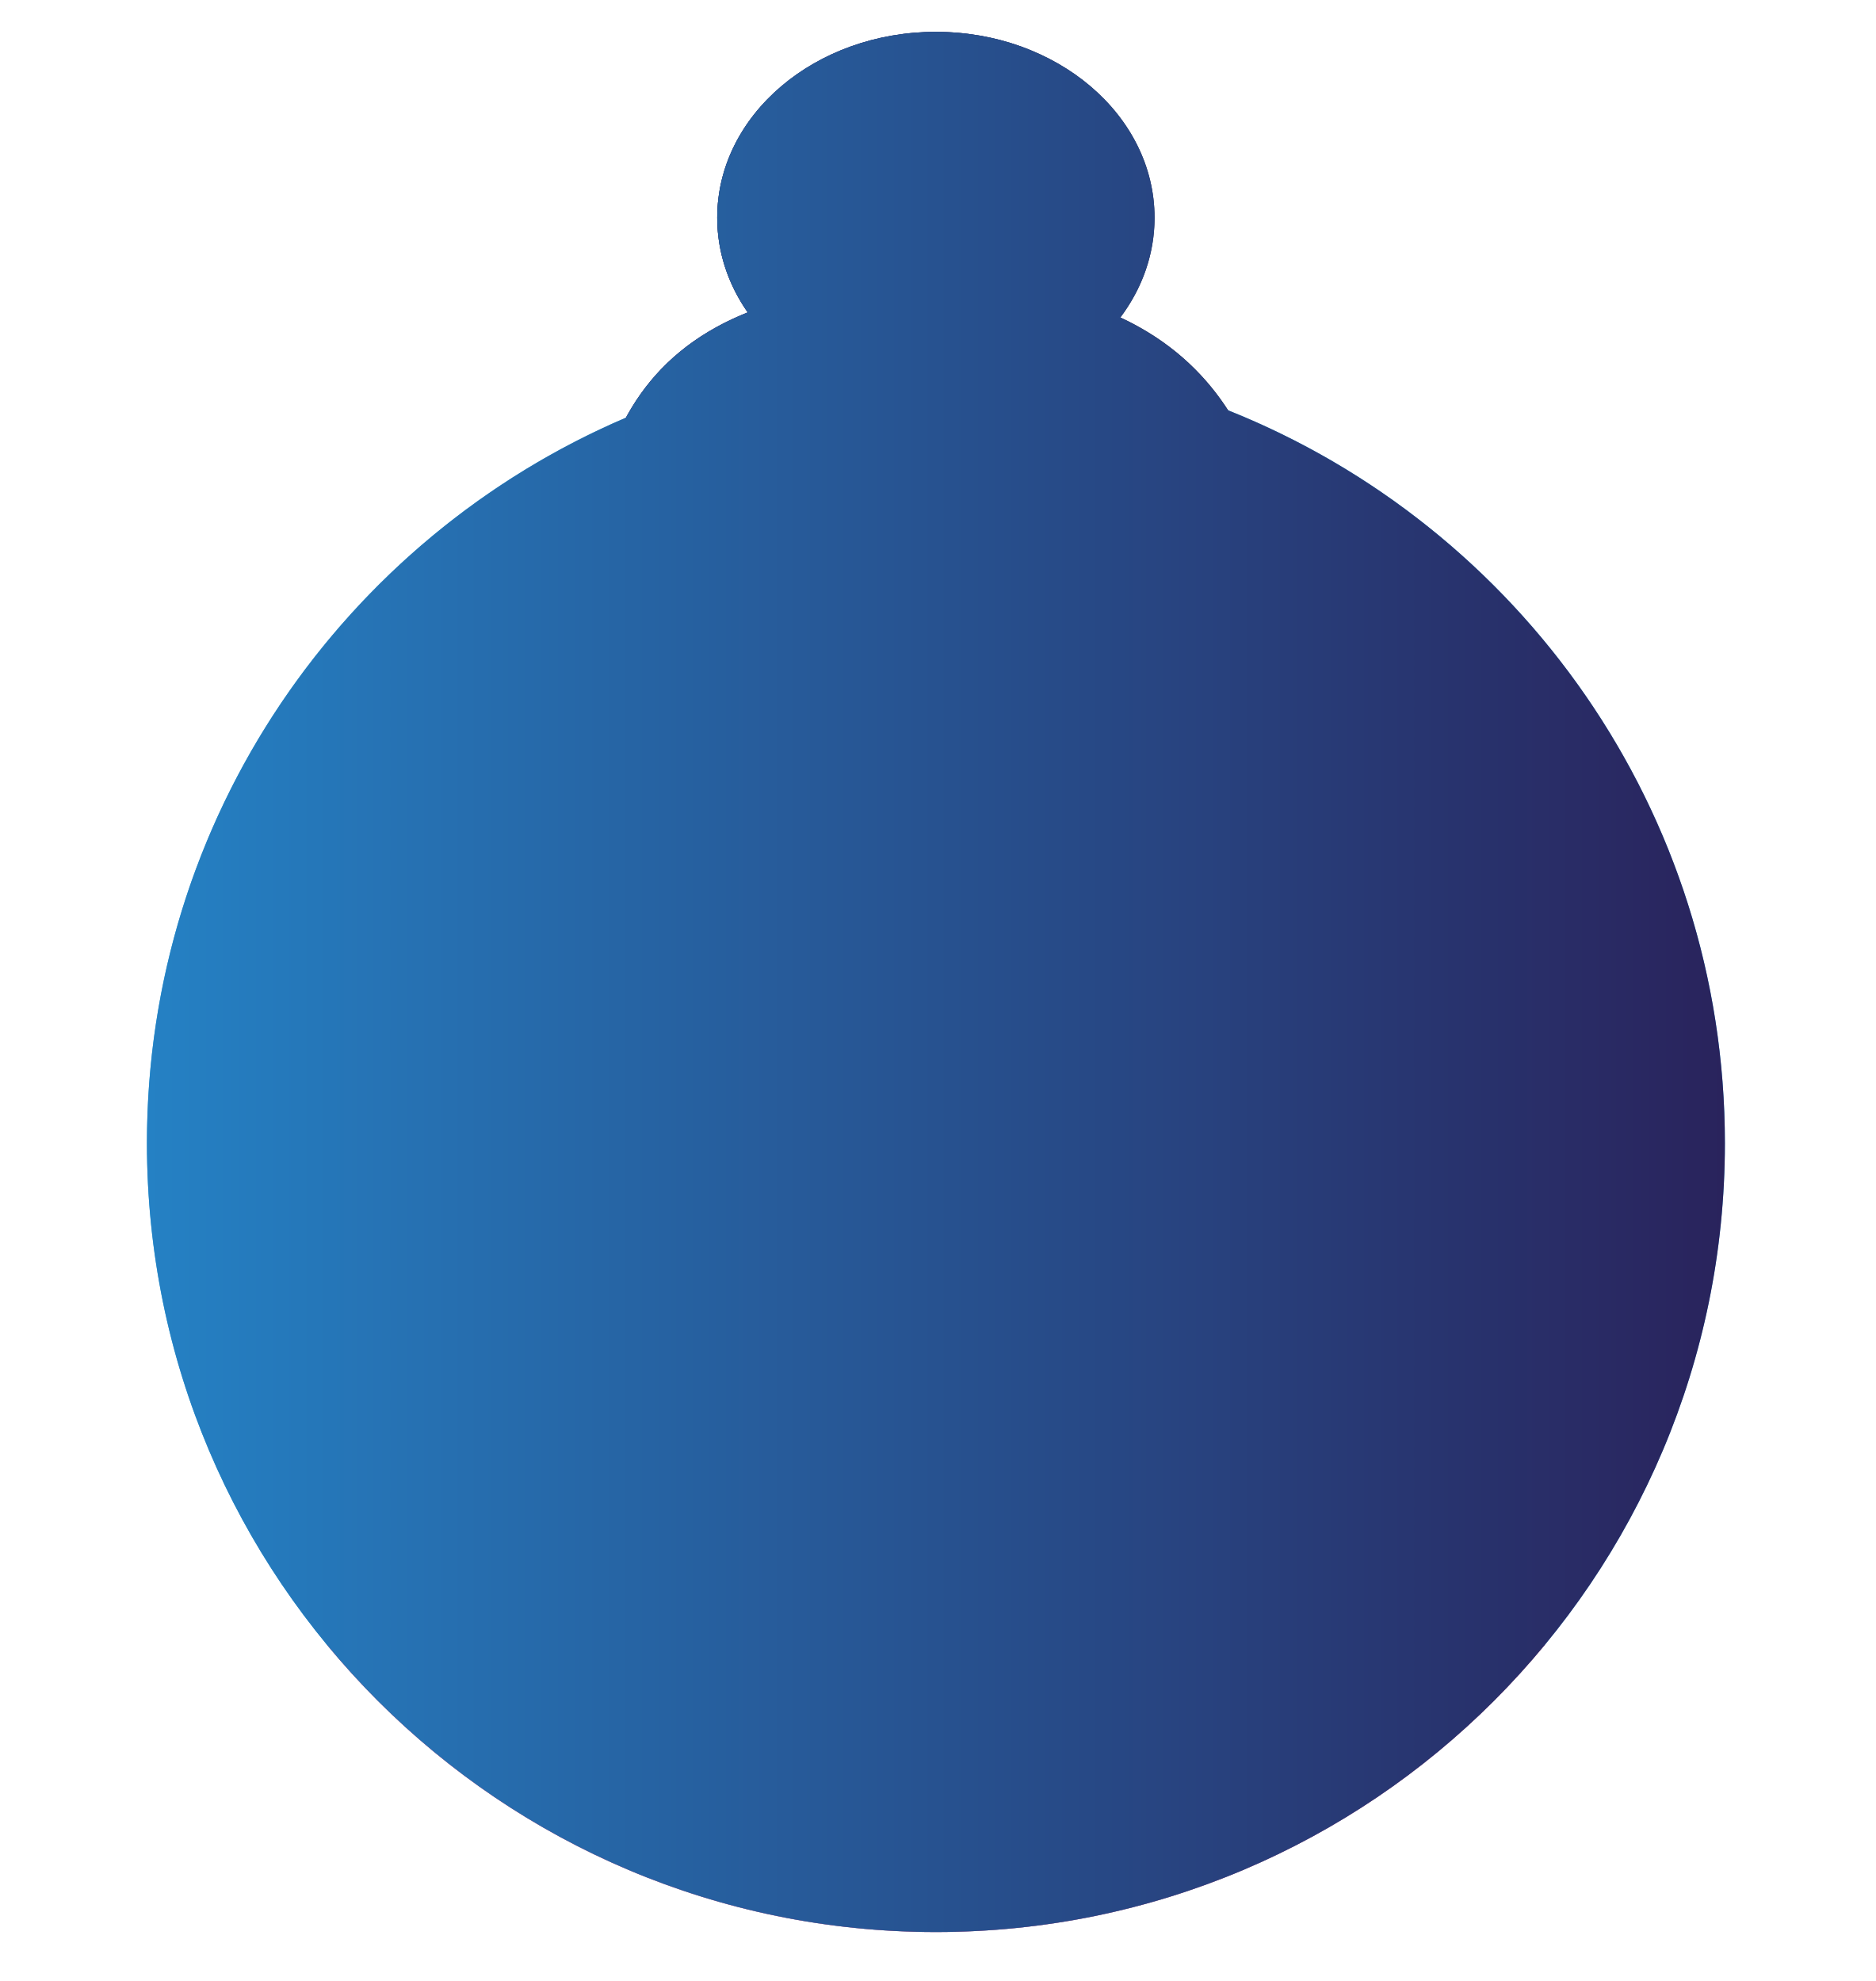
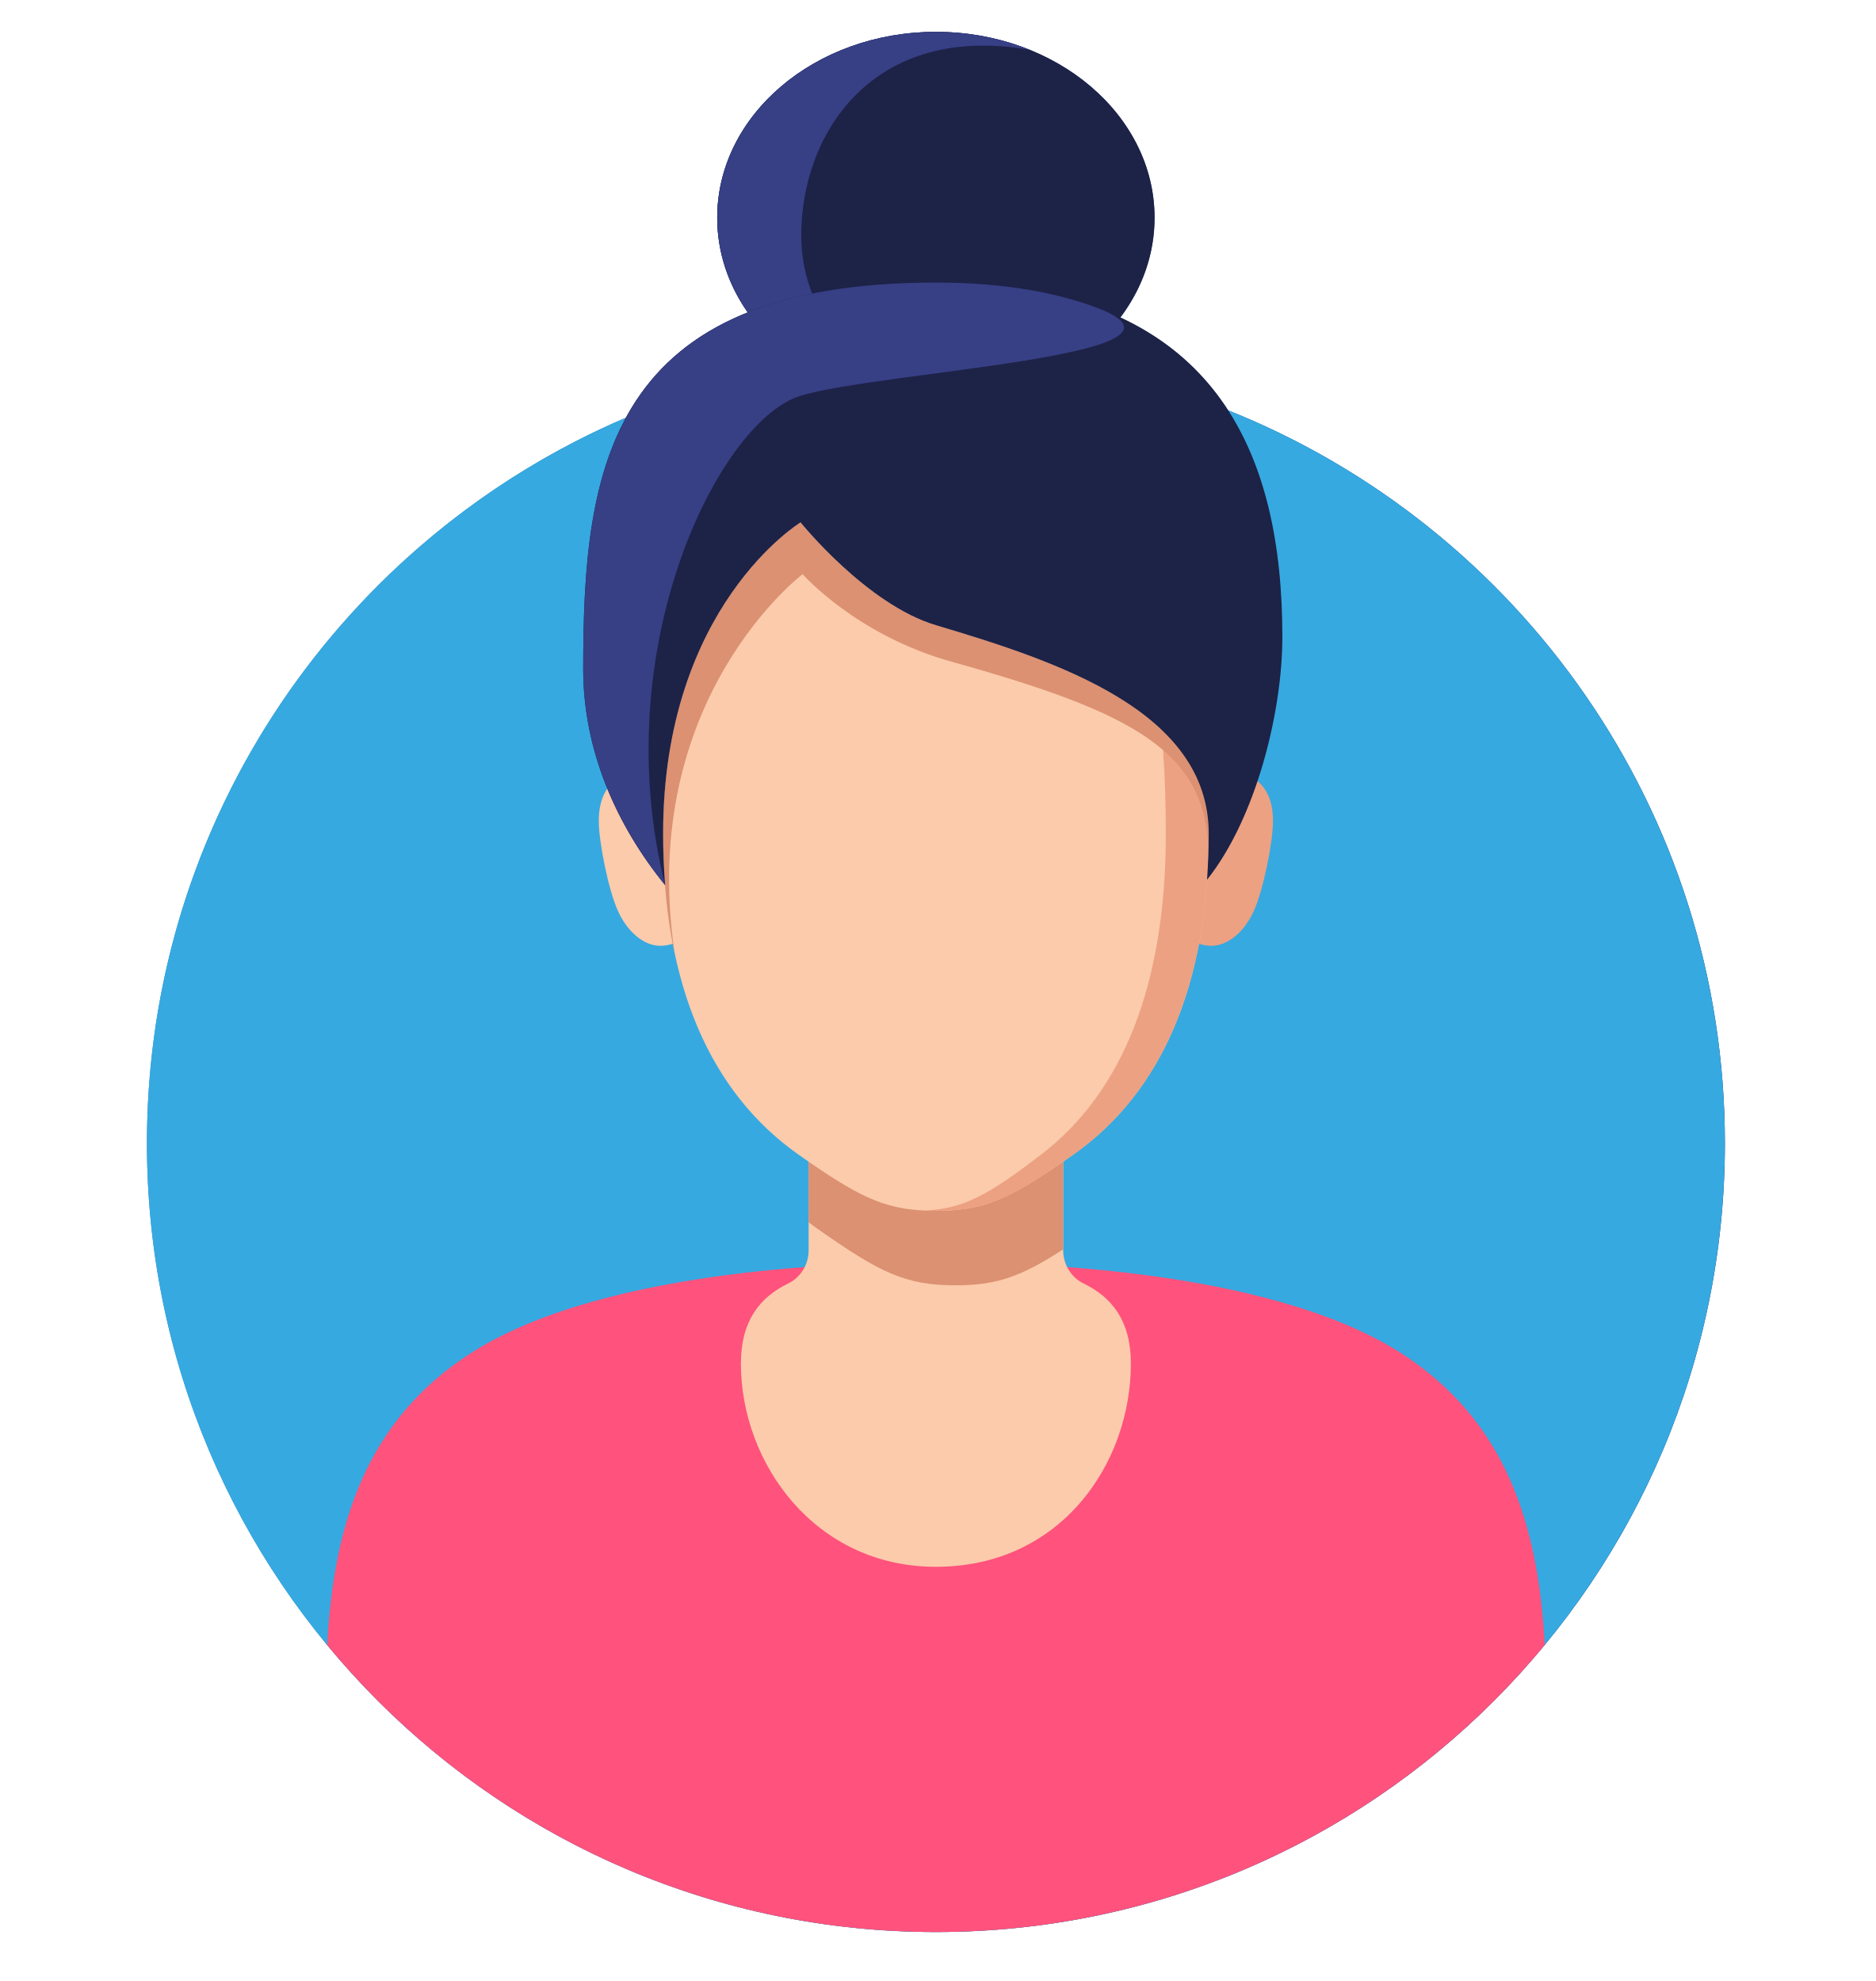
- <svg xmlns="http://www.w3.org/2000/svg" version="1.1" id="Layer_1" x="0px" y="0px" viewBox="0 0 339.73 358.9" style="enable-background:new 0 0 339.73 358.9;" xml:space="preserve">
+ <svg xmlns="http://www.w3.org/2000/svg" xmlns:xlink="http://www.w3.org/1999/xlink" version="1.1" id="Layer_1" x="0px" y="0px" viewBox="0 0 339.73 358.9" style="enable-background:new 0 0 339.73 358.9;" xml:space="preserve">
  <style type="text/css">
- 	.st0{fill:#36A9E1;}
- 	.st1{fill:#FF527C;}
- 	.st2{fill:#ECA182;}
- 	.st3{fill:#FBCBAB;}
- 	.st4{fill:#DB9172;}
- 	.st5{fill:#1D2247;}
- 	.st6{fill:#29235C;}
- 	.st7{fill:#373F85;}
- 	.st8{filter:url(#Adobe_OpacityMaskFilter);}
- 	.st9{filter:url(#Adobe_OpacityMaskFilter_1_);}
- 	.st10{mask:url(#SVGID_1_);fill:url(#SVGID_2_);}
- 	.st11{fill:url(#SVGID_3_);}
+ 	.st0{fill:url(#SVGID_1_);}
+ 	.st1{fill:#36A9E1;}
+ 	.st2{fill:#FF527C;}
+ 	.st3{fill:#ECA182;}
+ 	.st4{fill:#FBCBAB;}
+ 	.st5{fill:#DB9172;}
+ 	.st6{fill:#1D2247;}
+ 	.st7{fill:#29235C;}
+ 	.st8{fill:#373F85;}
+ 	.st9{clip-path:url(#SVGID_5_);}
+ 	.st10{clip-path:url(#SVGID_6_);fill:url(#SVGID_7_);}
</style>
-   <circle class="st0" cx="169.52" cy="207.12" r="142.91" />
-   <path class="st1" d="M279.8,298.02c-26.22,31.76-65.88,52.01-110.28,52.01c-44.4,0-84.06-20.24-110.26-51.99  c1.16-21.79,6.99-40.71,26.13-52.96c9.57-6.13,22.95-10.23,37.77-12.79c14.81-2.57,31.06-3.6,46.36-3.6  c30.63,0,64.99,4.13,84.15,16.39C272.79,257.33,278.64,276.23,279.8,298.02z" />
-   <path class="st2" d="M209.48,156.9c0-7.98,4.46-17.69,9.96-17.69c5.5,0,11.14,1.54,11.14,9.52c0,3.84-1.74,12.45-3.43,16.22  c-1.82,4.06-4.86,6.4-7.71,6.4C213.94,171.35,209.48,164.88,209.48,156.9z" />
-   <path class="st3" d="M169.52,76.32L169.52,76.32L169.52,76.32c-38.82,0-49.41,33.46-49.41,74.73c0,27.37,8.56,46.88,24.52,58.13  c11.23,7.91,15.86,10.18,24.89,10.18v0v0c9.03,0,13.66-2.26,24.89-10.18c15.96-11.25,24.52-30.75,24.52-58.13  C218.93,109.78,208.34,76.32,169.52,76.32z" />
-   <path class="st3" d="M129.56,156.9c0-7.98-4.46-17.69-9.96-17.69c-5.5,0-11.14,1.54-11.14,9.52c0,3.84,1.74,12.45,3.43,16.22  c1.82,4.06,4.86,6.4,7.71,6.4C125.1,171.35,129.56,164.88,129.56,156.9z" />
-   <path class="st3" d="M192.58,226.53v-19.2h-46.11v19.2c0,2.55-1.43,4.9-3.72,6.01c-5.18,2.51-8.55,6.84-8.55,14.5  c0,18.05,13.43,36.82,35.32,36.82c22.68,0,35.32-18.76,35.32-36.82c0-7.66-3.37-11.99-8.55-14.5  C194.01,231.43,192.58,229.07,192.58,226.53z" />
-   <path class="st4" d="M192.57,210.46v15.89c-7.62,4.96-12.07,6.51-19.52,6.51c-9.03,0-13.65-2.28-24.89-10.18  c-0.58-0.41-1.14-0.82-1.7-1.25v-10.97c9.94,6.87,14.54,8.9,23.05,8.9C178.04,219.36,182.64,217.33,192.57,210.46z" />
-   <ellipse class="st5" cx="169.52" cy="39.44" rx="39.61" ry="33.67" />
-   <path class="st6" d="M218.63,159.38c0.1-1.48,0.18-2.98,0.23-4.51C218.86,156.3,218.78,157.79,218.63,159.38z" />
-   <path class="st7" d="M145.13,42.66c0,13.42,9.24,25.01,22.62,30.41c-21.05-0.78-37.83-15.53-37.83-33.63  c0-18.59,17.73-33.66,39.6-33.66c6.08,0,11.84,1.17,17,3.25C158.21,4.08,145.13,24.05,145.13,42.66z" />
-   <path class="st2" d="M169.52,76.32c-0.69,0-1.35,0.03-2.02,0.06c34.23,1.16,43.67,34.14,43.67,74.68c0,27.38-7.88,46.87-22.59,58.12  c-9.55,7.3-13.92,9.79-21.07,10.13c0.65,0.03,1.32,0.05,2.02,0.05c9.03,0,13.66-2.26,24.89-10.18  c15.96-11.25,24.52-30.75,24.52-58.12C218.93,109.78,208.34,76.32,169.52,76.32z" />
-   <path class="st4" d="M218.93,151.04c0,0.78-0.01,1.56-0.03,2.31c0,0.44-0.01,0.86-0.04,1.29c-0.1-18.53-13.54-25.55-46.53-34.77  c-17.27-4.82-26.95-15.85-26.95-15.85s-29.89,22.6-23.22,68.39c-0.01-0.01-0.03-0.03-0.03-0.04c-0.8-3.78-1.35-7.79-1.67-12.02  c0,0.01,0,0.01,0.01,0.03c-0.12-1.41-0.21-2.84-0.27-4.29c-0.06-1.65-0.1-3.33-0.1-5.04c0-0.64,0-1.29,0.01-1.93  C120.88,109.3,145,94.64,145,94.64s11.97,14.89,24.52,18.63C191.69,119.87,218.93,128.87,218.93,151.04z" />
-   <path class="st5" d="M120.11,151.05c0-41.27,24.9-56.41,24.9-56.41s11.97,14.89,24.52,18.63c22.17,6.6,49.41,15.6,49.41,37.78  c0,2.87-0.12,5.63-0.3,8.33c8.92-11.23,13.64-30.5,13.64-43.96c0-32.57-11.36-64.22-62.75-64.22c-59.61,0-63.89,33.67-63.89,70  c0,14.68,5.95,28.23,14.84,39.17C120.24,157.38,120.11,154.27,120.11,151.05z" />
-   <path class="st7" d="M144.68,71.82c13.6-4.57,80.45-7.46,51.89-16.82c-7.47-2.45-16.4-3.81-27.05-3.81  c-59.61,0-63.89,33.67-63.89,70c0,14.68,5.95,28.23,14.84,39.17C109.81,117.63,130,76.76,144.68,71.82z" />
-   <defs>
-     <filter id="Adobe_OpacityMaskFilter" filterUnits="userSpaceOnUse" x="26.61" y="5.77" width="285.81" height="344.25">
-       <feFlood style="flood-color:white;flood-opacity:1" result="back" />
-       <feBlend in="SourceGraphic" in2="back" mode="normal" />
-     </filter>
-   </defs>
-   <mask maskUnits="userSpaceOnUse" x="26.61" y="5.77" width="285.81" height="344.25" id="SVGID_1_">
-     <g class="st8">
+   <linearGradient id="SVGID_1_" gradientUnits="userSpaceOnUse" x1="26.62" y1="182.1" x2="312.44" y2="182.1" gradientTransform="matrix(1 0 0 -1 0 360)">
+     <stop offset="0" style="stop-color:#2581C4" />
+     <stop offset="1" style="stop-color:#29235C" />
+   </linearGradient>
+   <path class="st0" d="M222.43,74.33c-4.47-6.93-10.78-12.74-19.51-16.8c3.93-5.23,6.21-11.43,6.21-18.09  c0-18.59-17.73-33.67-39.61-33.67s-39.61,15.07-39.61,33.67c0,6.27,2.02,12.14,5.54,17.17c-10.74,4.29-17.64,10.92-22.06,19.06  c-51.02,21.81-86.77,72.46-86.77,131.45c0,78.93,63.98,142.91,142.91,142.91s142.91-63.98,142.91-142.91  C312.43,146.88,275.16,95.36,222.43,74.33z" />
+   <circle class="st1" cx="169.52" cy="207.12" r="142.91" />
+   <path class="st2" d="M279.8,298.02c-26.22,31.76-65.88,52.01-110.28,52.01s-84.06-20.24-110.26-51.99  c1.16-21.79,6.99-40.71,26.13-52.96c9.57-6.13,22.95-10.23,37.77-12.79c14.81-2.57,31.06-3.6,46.36-3.6  c30.63,0,64.99,4.13,84.15,16.39C272.79,257.33,278.64,276.23,279.8,298.02z" />
+   <path class="st3" d="M209.48,156.9c0-7.98,4.46-17.69,9.96-17.69s11.14,1.54,11.14,9.52c0,3.84-1.74,12.45-3.43,16.22  c-1.82,4.06-4.86,6.4-7.71,6.4C213.94,171.35,209.48,164.88,209.48,156.9z" />
+   <path class="st4" d="M169.52,76.32L169.52,76.32L169.52,76.32c-38.82,0-49.41,33.46-49.41,74.73c0,27.37,8.56,46.88,24.52,58.13  c11.23,7.91,15.86,10.18,24.89,10.18l0,0l0,0c9.03,0,13.66-2.26,24.89-10.18c15.96-11.25,24.52-30.75,24.52-58.13  C218.93,109.78,208.34,76.32,169.52,76.32z" />
+   <path class="st4" d="M129.56,156.9c0-7.98-4.46-17.69-9.96-17.69s-11.14,1.54-11.14,9.52c0,3.84,1.74,12.45,3.43,16.22  c1.82,4.06,4.86,6.4,7.71,6.4C125.1,171.35,129.56,164.88,129.56,156.9z" />
+   <path class="st4" d="M192.58,226.53v-19.2h-46.11v19.2c0,2.55-1.43,4.9-3.72,6.01c-5.18,2.51-8.55,6.84-8.55,14.5  c0,18.05,13.43,36.82,35.32,36.82c22.68,0,35.32-18.76,35.32-36.82c0-7.66-3.37-11.99-8.55-14.5  C194.01,231.43,192.58,229.07,192.58,226.53z" />
+   <path class="st5" d="M192.57,210.46v15.89c-7.62,4.96-12.07,6.51-19.52,6.51c-9.03,0-13.65-2.28-24.89-10.18  c-0.58-0.41-1.14-0.82-1.7-1.25v-10.97c9.94,6.87,14.54,8.9,23.05,8.9C178.04,219.36,182.64,217.33,192.57,210.46z" />
+   <ellipse class="st6" cx="169.52" cy="39.44" rx="39.61" ry="33.67" />
+   <path class="st7" d="M218.63,159.38c0.1-1.48,0.18-2.98,0.23-4.51C218.86,156.3,218.78,157.79,218.63,159.38z" />
+   <path class="st8" d="M145.13,42.66c0,13.42,9.24,25.01,22.62,30.41c-21.05-0.78-37.83-15.53-37.83-33.63  c0-18.59,17.73-33.66,39.6-33.66c6.08,0,11.84,1.17,17,3.25C158.21,4.08,145.13,24.05,145.13,42.66z" />
+   <path class="st3" d="M169.52,76.32c-0.69,0-1.35,0.03-2.02,0.06c34.23,1.16,43.67,34.14,43.67,74.68c0,27.38-7.88,46.87-22.59,58.12  c-9.55,7.3-13.92,9.79-21.07,10.13c0.65,0.03,1.32,0.05,2.02,0.05c9.03,0,13.66-2.26,24.89-10.18  c15.96-11.25,24.52-30.75,24.52-58.12C218.93,109.78,208.34,76.32,169.52,76.32z" />
+   <path class="st5" d="M218.93,151.04c0,0.78-0.01,1.56-0.03,2.31c0,0.44-0.01,0.86-0.04,1.29c-0.1-18.53-13.54-25.55-46.53-34.77  c-17.27-4.82-26.95-15.85-26.95-15.85s-29.89,22.6-23.22,68.39c-0.01-0.01-0.03-0.03-0.03-0.04c-0.8-3.78-1.35-7.79-1.67-12.02  c0,0.01,0,0.01,0.01,0.03c-0.12-1.41-0.21-2.84-0.27-4.29c-0.06-1.65-0.1-3.33-0.1-5.04c0-0.64,0-1.29,0.01-1.93  C120.88,109.3,145,94.64,145,94.64s11.97,14.89,24.52,18.63C191.69,119.87,218.93,128.87,218.93,151.04z" />
+   <path class="st6" d="M120.11,151.05c0-41.27,24.9-56.41,24.9-56.41s11.97,14.89,24.52,18.63c22.17,6.6,49.41,15.6,49.41,37.78  c0,2.87-0.12,5.63-0.3,8.33c8.92-11.23,13.64-30.5,13.64-43.96c0-32.57-11.36-64.22-62.75-64.22c-59.61,0-63.89,33.67-63.89,70  c0,14.68,5.95,28.23,14.84,39.17C120.24,157.38,120.11,154.27,120.11,151.05z" />
+   <path class="st8" d="M144.68,71.82c13.6-4.57,80.45-7.46,51.89-16.82c-7.47-2.45-16.4-3.81-27.05-3.81  c-59.61,0-63.89,33.67-63.89,70c0,14.68,5.95,28.23,14.84,39.17C109.81,117.63,130,76.76,144.68,71.82z" />
+   <g>
+     <g>
      <defs>
-         <filter id="Adobe_OpacityMaskFilter_1_" filterUnits="userSpaceOnUse" x="26.61" y="5.77" width="285.81" height="344.25">
-           <feFlood style="flood-color:white;flood-opacity:1" result="back" />
-           <feBlend in="SourceGraphic" in2="back" mode="normal" />
-         </filter>
+         <polygon id="SVGID_3_" points="1,1 2,1 1,2    " />
      </defs>
-       <mask maskUnits="userSpaceOnUse" x="26.61" y="5.77" width="285.81" height="344.25" id="SVGID_1_">
-         <g class="st9">
- 			</g>
-       </mask>
-       <linearGradient id="SVGID_2_" gradientUnits="userSpaceOnUse" x1="26.614" y1="177.897" x2="312.428" y2="177.897">
+       <defs>
+         <polygon id="SVGID_4_" points="-1,-1 -2,-1 -1,-2    " />
+       </defs>
+       <clipPath id="SVGID_5_">
+         <use xlink:href="#SVGID_3_" style="overflow:visible;" />
+       </clipPath>
+       <clipPath id="SVGID_6_" class="st9">
+         <use xlink:href="#SVGID_4_" style="overflow:visible;" />
+       </clipPath>
+       <linearGradient id="SVGID_7_" gradientUnits="userSpaceOnUse" x1="26.62" y1="182.1" x2="312.44" y2="182.1" gradientTransform="matrix(1 0 0 -1 0 360)">
        <stop offset="0" style="stop-color:#BFBFBF" />
        <stop offset="1" style="stop-color:#000000" />
      </linearGradient>
-       <path class="st10" d="M222.43,74.33c-4.47-6.93-10.78-12.74-19.51-16.8c3.93-5.23,6.21-11.43,6.21-18.09    c0-18.59-17.73-33.67-39.61-33.67c-21.88,0-39.61,15.07-39.61,33.67c0,6.27,2.02,12.14,5.54,17.17    c-10.74,4.29-17.64,10.92-22.06,19.06c-51.02,21.81-86.77,72.46-86.77,131.45c0,78.93,63.98,142.91,142.91,142.91    c78.93,0,142.91-63.98,142.91-142.91C312.43,146.88,275.16,95.36,222.43,74.33z" />
+       <path class="st10" d="M222.43,74.33c-4.47-6.93-10.78-12.74-19.51-16.8c3.93-5.23,6.21-11.43,6.21-18.09    c0-18.59-17.73-33.67-39.61-33.67s-39.61,15.07-39.61,33.67c0,6.27,2.02,12.14,5.54,17.17c-10.74,4.29-17.64,10.92-22.06,19.06    c-51.02,21.81-86.77,72.46-86.77,131.45c0,78.93,63.98,142.91,142.91,142.91s142.91-63.98,142.91-142.91    C312.43,146.88,275.16,95.36,222.43,74.33z" />
    </g>
-   </mask>
-   <linearGradient id="SVGID_3_" gradientUnits="userSpaceOnUse" x1="26.614" y1="177.897" x2="312.428" y2="177.897">
-     <stop offset="0" style="stop-color:#2581C4" />
-     <stop offset="1" style="stop-color:#29235C" />
-   </linearGradient>
-   <path class="st11" d="M222.43,74.33c-4.47-6.93-10.78-12.74-19.51-16.8c3.93-5.23,6.21-11.43,6.21-18.09  c0-18.59-17.73-33.67-39.61-33.67c-21.88,0-39.61,15.07-39.61,33.67c0,6.27,2.02,12.14,5.54,17.17  c-10.74,4.29-17.64,10.92-22.06,19.06c-51.02,21.81-86.77,72.46-86.77,131.45c0,78.93,63.98,142.91,142.91,142.91  c78.93,0,142.91-63.98,142.91-142.91C312.43,146.88,275.16,95.36,222.43,74.33z" />
+   </g>
</svg>
